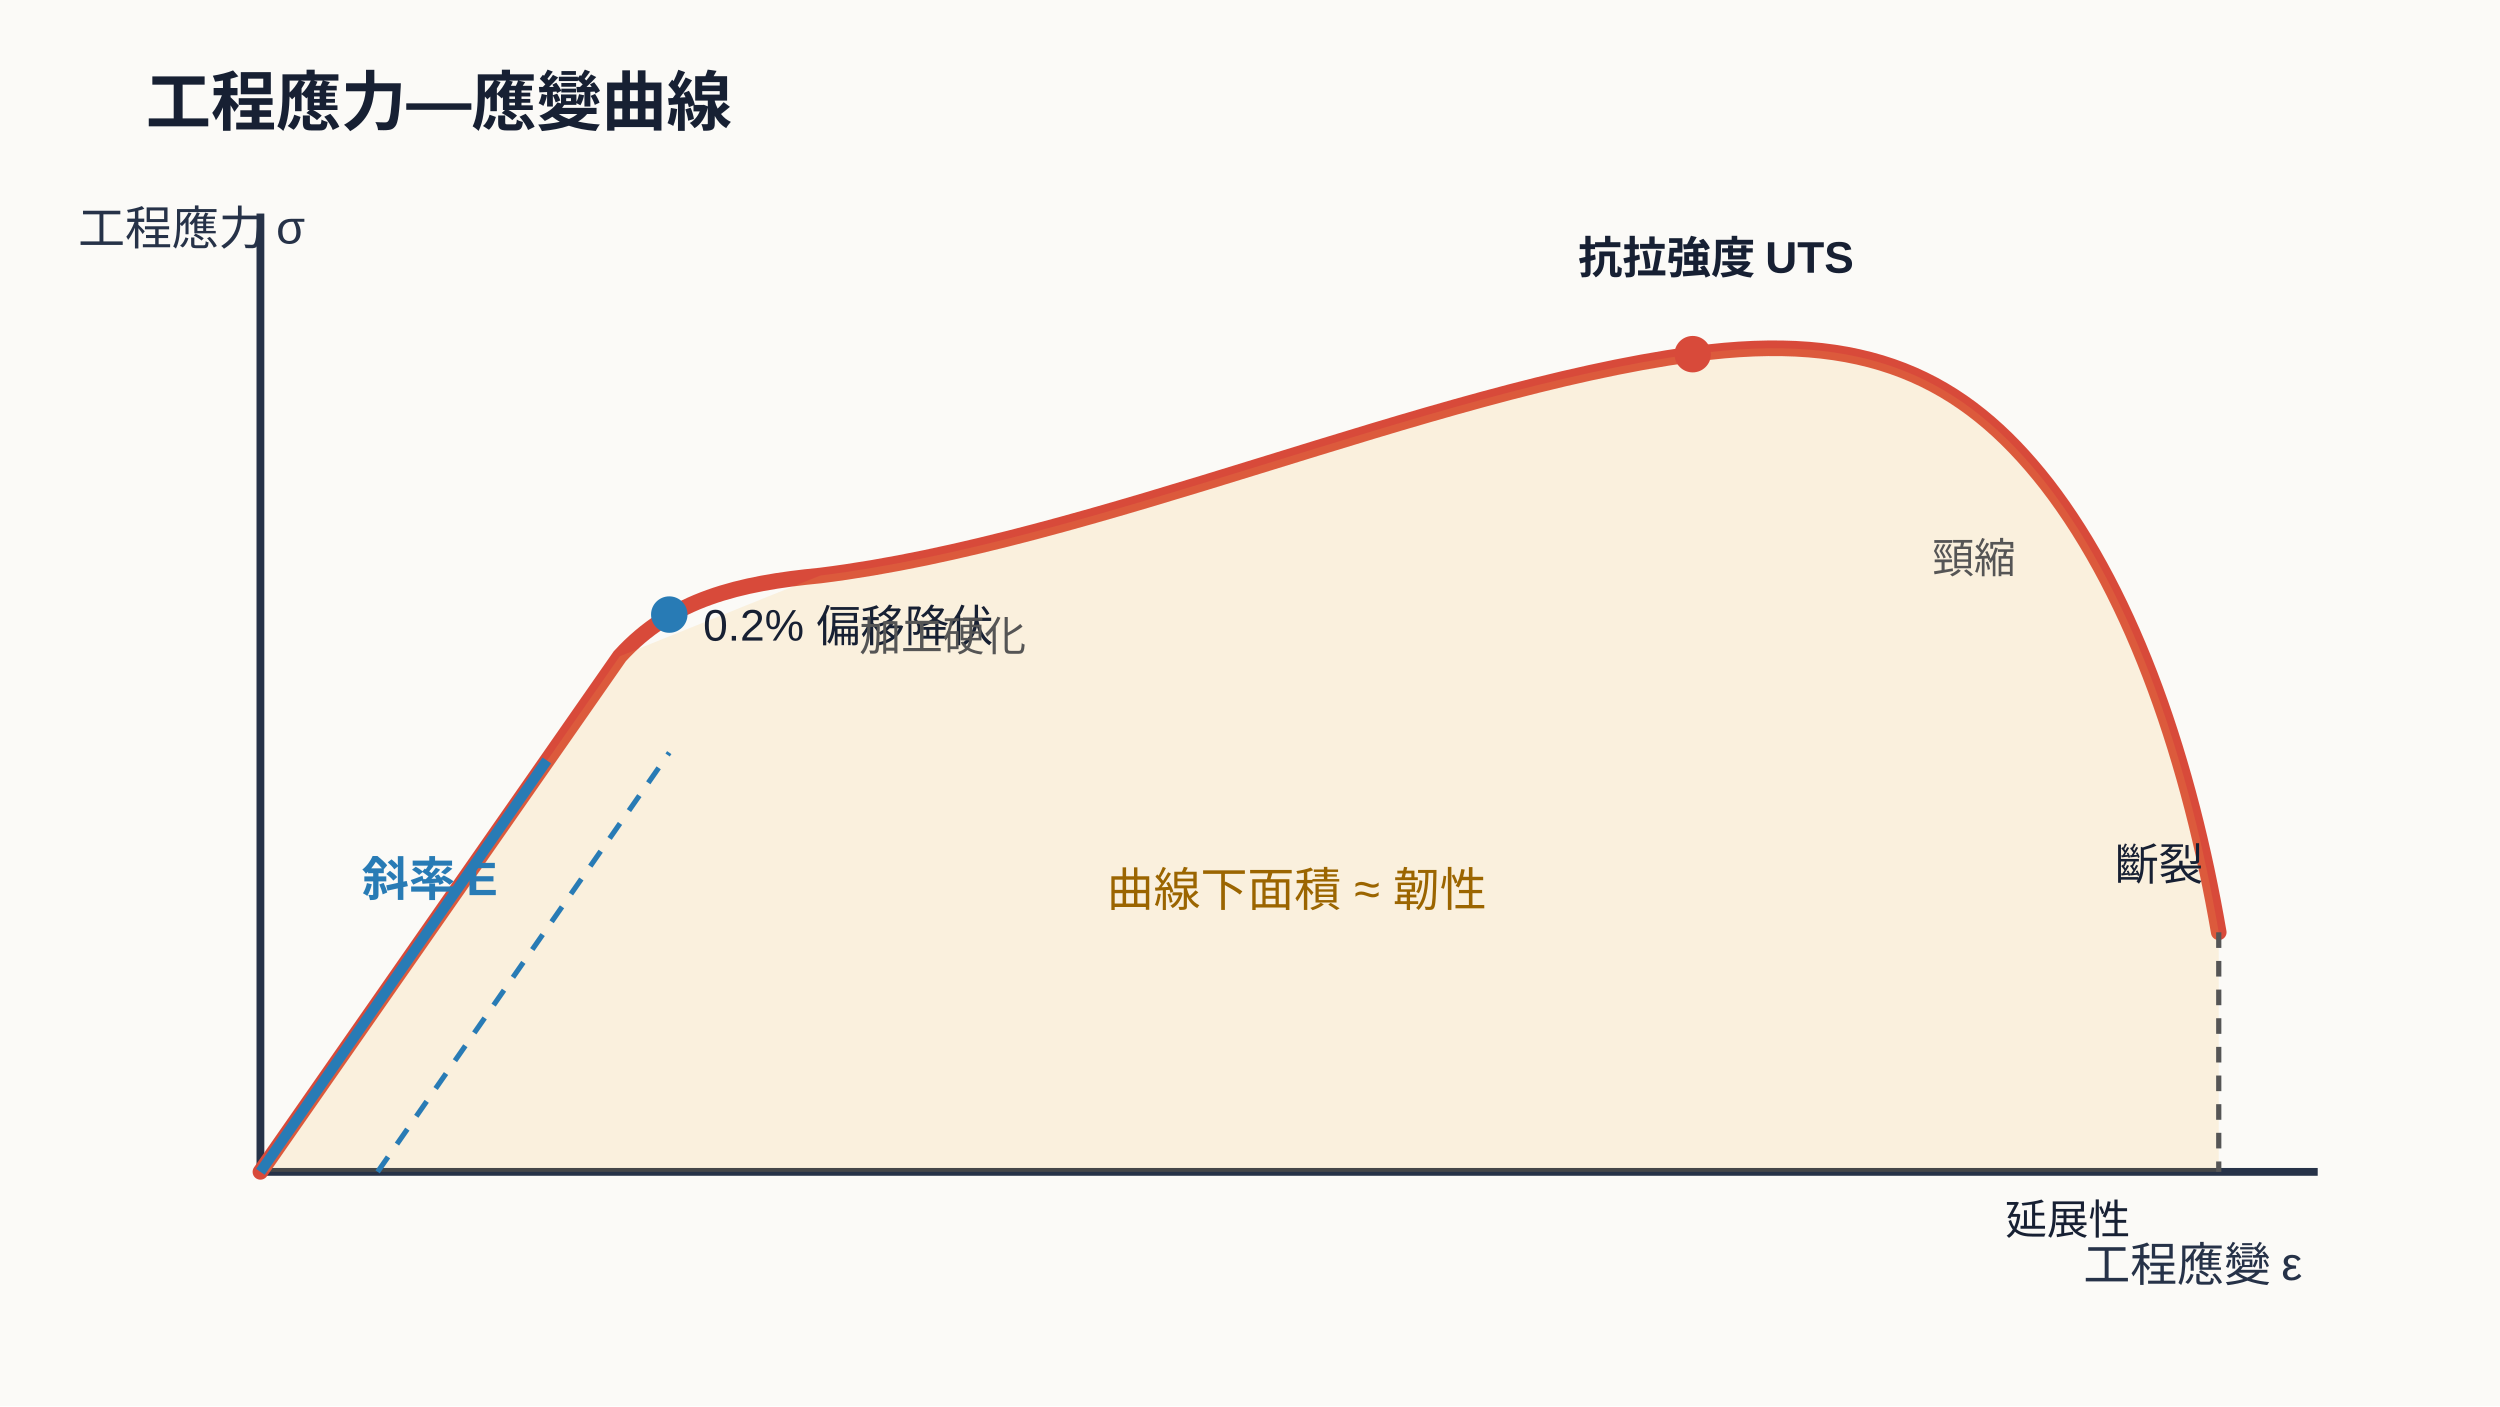
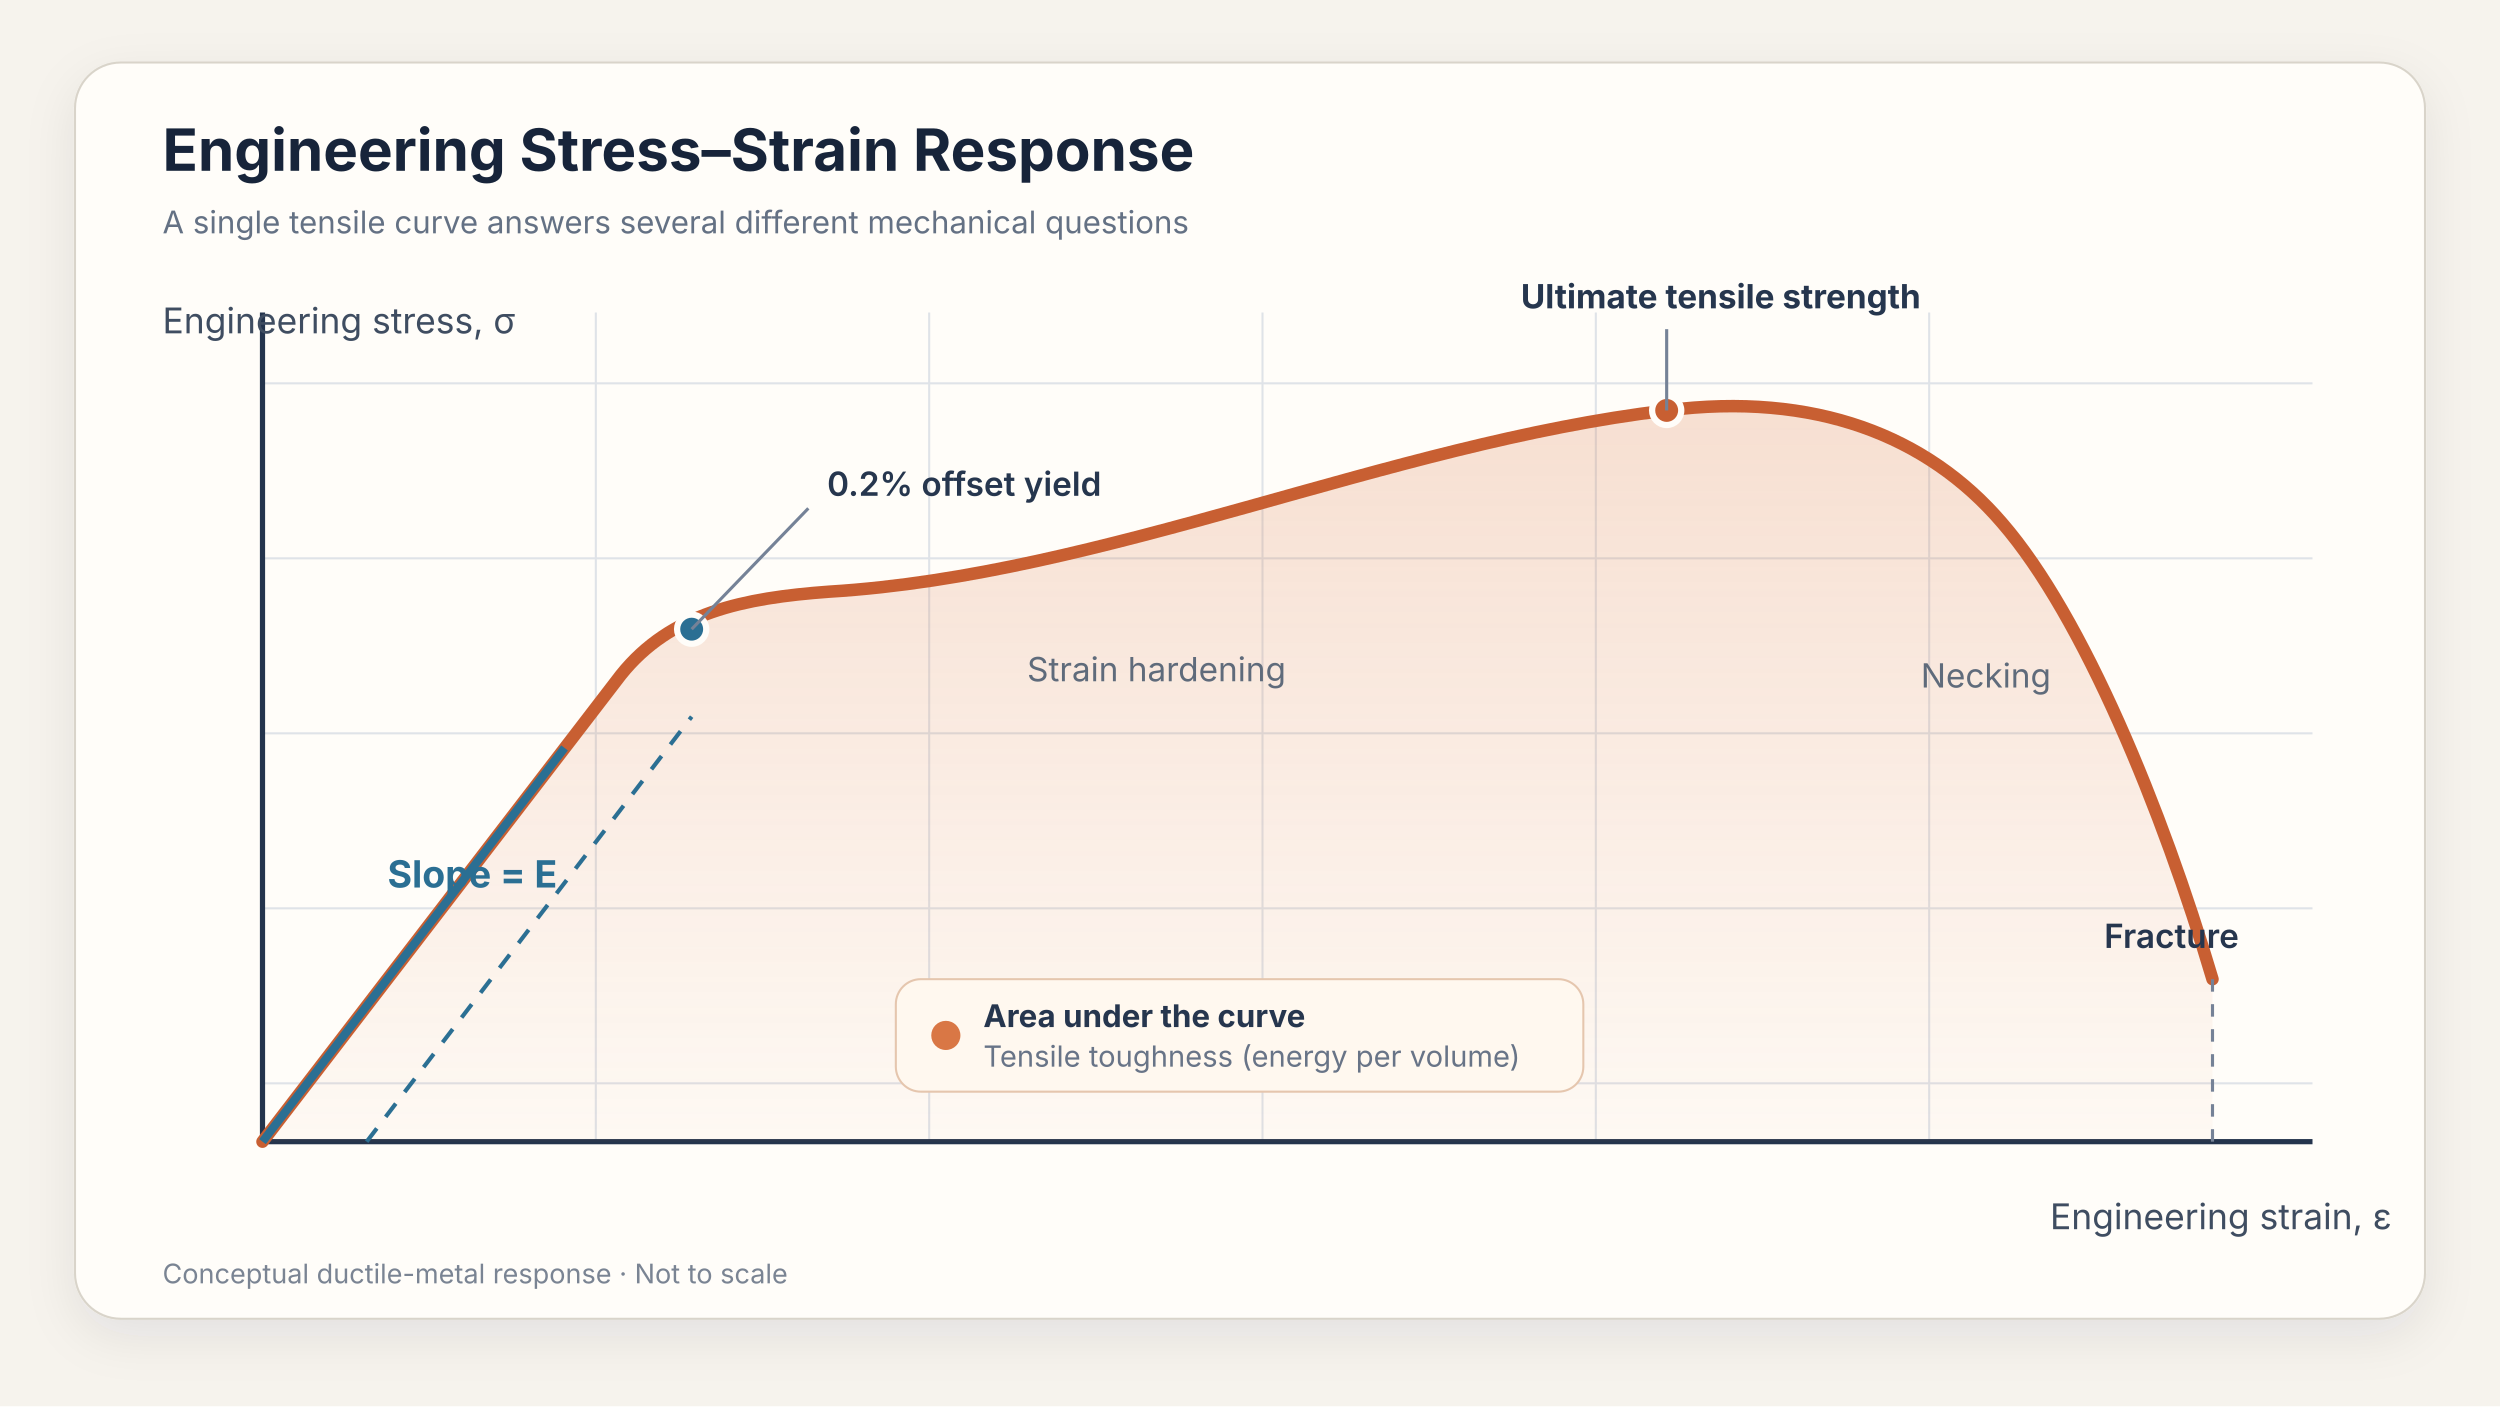
- <svg xmlns="http://www.w3.org/2000/svg" width="960" height="540" viewBox="0 0 960 540">
-   <rect width="960" height="540" fill="#fbfaf7" />
-   <text x="56" y="48" font-family="Arial, sans-serif" font-size="25" font-weight="700" fill="#172033">工程應力—應變曲線</text>
-   <line x1="100" y1="450" x2="890" y2="450" stroke="#263248" stroke-width="3" />
-   <line x1="100" y1="450" x2="100" y2="82" stroke="#263248" stroke-width="3" />
-   <text x="800" y="492" font-family="Arial, sans-serif" font-size="18" fill="#263248">工程應變 ε</text>
-   <text x="30" y="94" font-family="Arial, sans-serif" font-size="18" fill="#263248">工程應力 σ</text>
-   <path d="M100 450 L238 252 C258 230 284 224 315 221 C420 208 548 150 650 136 C716 127 754 145 786 186 C820 230 841 294 852 358" fill="none" stroke="#d84a3a" stroke-width="6" stroke-linecap="round" />
-   <path d="M100 450 L238 252 L315 221 C420 208 548 150 650 136 C716 127 754 145 786 186 C820 230 841 294 852 358 L852 450 Z" fill="#efb54a" opacity=".15" />
-   <line x1="100" y1="450" x2="210" y2="292" stroke="#287bb5" stroke-width="4" />
-   <text x="139" y="344" font-family="Arial, sans-serif" font-size="18" font-weight="700" fill="#287bb5">斜率 E</text>
-   <line x1="145" y1="450" x2="257" y2="289" stroke="#287bb5" stroke-width="2" stroke-dasharray="7 6" />
-   <circle cx="257" cy="236" r="7" fill="#287bb5" />
-   <text x="270" y="246" font-family="Arial, sans-serif" font-size="17" fill="#172033">0.2% 偏移降伏</text>
-   <circle cx="650" cy="136" r="7" fill="#d84a3a" />
-   <text x="606" y="105" font-family="Arial, sans-serif" font-size="17" font-weight="700" fill="#172033">抗拉強度 UTS</text>
-   <line x1="852" y1="358" x2="852" y2="450" stroke="#555" stroke-width="2" stroke-dasharray="6 5" />
-   <text x="812" y="338" font-family="Arial, sans-serif" font-size="17" fill="#172033">斷裂</text>
-   <text x="770" y="474" font-family="Arial, sans-serif" font-size="16" fill="#172033">延展性</text>
-   <text x="425" y="348" font-family="Arial, sans-serif" font-size="18" fill="#9b6500">曲線下面積 ≈ 韌性</text>
-   <text x="330" y="250" font-family="Arial, sans-serif" font-size="16" fill="#555">加工硬化</text>
-   <text x="742" y="220" font-family="Arial, sans-serif" font-size="16" fill="#555">頸縮</text>
+ <svg xmlns="http://www.w3.org/2000/svg" width="1200" height="675" viewBox="0 0 1200 675" role="img" aria-labelledby="title desc">
+   <defs>
+     <linearGradient id="area" x1="0" y1="0" x2="0" y2="1">
+       <stop offset="0" stop-color="#d97745" stop-opacity=".22" />
+       <stop offset="1" stop-color="#d97745" stop-opacity=".03" />
+     </linearGradient>
+     <filter id="shadow" x="-20%" y="-20%" width="140%" height="140%">
+       <feDropShadow dx="0" dy="8" stdDeviation="12" flood-color="#132238" flood-opacity=".08" />
+     </filter>
+   </defs>
+   <rect width="1200" height="675" fill="#f6f3ed" />
+   <rect x="36" y="30" width="1128" height="603" rx="22" fill="#fffdf9" stroke="#d9d4ca" filter="url(#shadow)" />
+   <text x="78" y="82" font-family="Inter, Arial, sans-serif" font-size="28" font-weight="700" fill="#17243a">Engineering Stress–Strain Response</text>
+   <text x="78" y="112" font-family="Inter, Arial, sans-serif" font-size="15" fill="#647184">A single tensile curve answers several different mechanical questions</text>
+   <g stroke="#dfe3e8" stroke-width="1">
+     <path d="M126 184H1110 M126 268H1110 M126 352H1110 M126 436H1110 M126 520H1110" />
+     <path d="M286 150V548 M446 150V548 M606 150V548 M766 150V548 M926 150V548" />
+   </g>
+   <path d="M126 548H1110 M126 548V150" stroke="#24344d" stroke-width="2.5" />
+   <text x="984" y="590" font-family="Inter, Arial, sans-serif" font-size="17" fill="#3f4d61">Engineering strain, ε</text>
+   <text x="78" y="160" font-family="Inter, Arial, sans-serif" font-size="17" fill="#3f4d61">Engineering stress, σ</text>
+   <path d="M126 548 L298 324 C322 294 357 287 398 284 C530 276 666 213 800 197 C871 188 925 209 961 251 C1000 296 1038 389 1062 470 L1062 548 Z" fill="url(#area)" />
+   <path d="M126 548 L298 324 C322 294 357 287 398 284 C530 276 666 213 800 197 C871 188 925 209 961 251 C1000 296 1038 389 1062 470" fill="none" stroke="#c85f32" stroke-width="6" stroke-linecap="round" stroke-linejoin="round" />
+   <path d="M126 548L271 359" stroke="#2b6f93" stroke-width="4" />
+   <text x="186" y="426" font-family="Inter, Arial, sans-serif" font-size="18" font-weight="700" fill="#2b6f93">Slope = E</text>
+   <path d="M176 548L332 344" stroke="#2b6f93" stroke-width="2" stroke-dasharray="8 7" />
+   <circle cx="332" cy="302" r="7" fill="#2b6f93" stroke="#fffdf9" stroke-width="3" />
+   <path d="M332 302L388 244" stroke="#758297" stroke-width="1.5" />
+   <text x="397" y="238" font-family="Inter, Arial, sans-serif" font-size="16" font-weight="600" fill="#26364e">0.2% offset yield</text>
+   <circle cx="800" cy="197" r="7" fill="#c85f32" stroke="#fffdf9" stroke-width="3" />
+   <path d="M800 197V158" stroke="#758297" stroke-width="1.5" />
+   <text x="730" y="148" font-family="Inter, Arial, sans-serif" font-size="16" font-weight="700" fill="#26364e">Ultimate tensile strength</text>
+   <path d="M1062 470V548" stroke="#758297" stroke-width="1.5" stroke-dasharray="6 6" />
+   <text x="1010" y="455" font-family="Inter, Arial, sans-serif" font-size="16" font-weight="600" fill="#26364e">Fracture</text>
+   <text x="493" y="327" font-family="Inter, Arial, sans-serif" font-size="16" fill="#5f6b7b">Strain hardening</text>
+   <text x="922" y="330" font-family="Inter, Arial, sans-serif" font-size="16" fill="#5f6b7b">Necking</text>
+   <g transform="translate(430 470)">
+     <rect width="330" height="54" rx="12" fill="#fff8ef" stroke="#e5c6ae" />
+     <circle cx="24" cy="27" r="7" fill="#d97745" />
+     <text x="42" y="23" font-family="Inter, Arial, sans-serif" font-size="15" font-weight="700" fill="#26364e">Area under the curve</text>
+     <text x="42" y="42" font-family="Inter, Arial, sans-serif" font-size="14" fill="#687487">Tensile toughness (energy per volume)</text>
+   </g>
+   <text x="78" y="616" font-family="Inter, Arial, sans-serif" font-size="13" fill="#7a8493">Conceptual ductile-metal response · Not to scale</text>
</svg>
